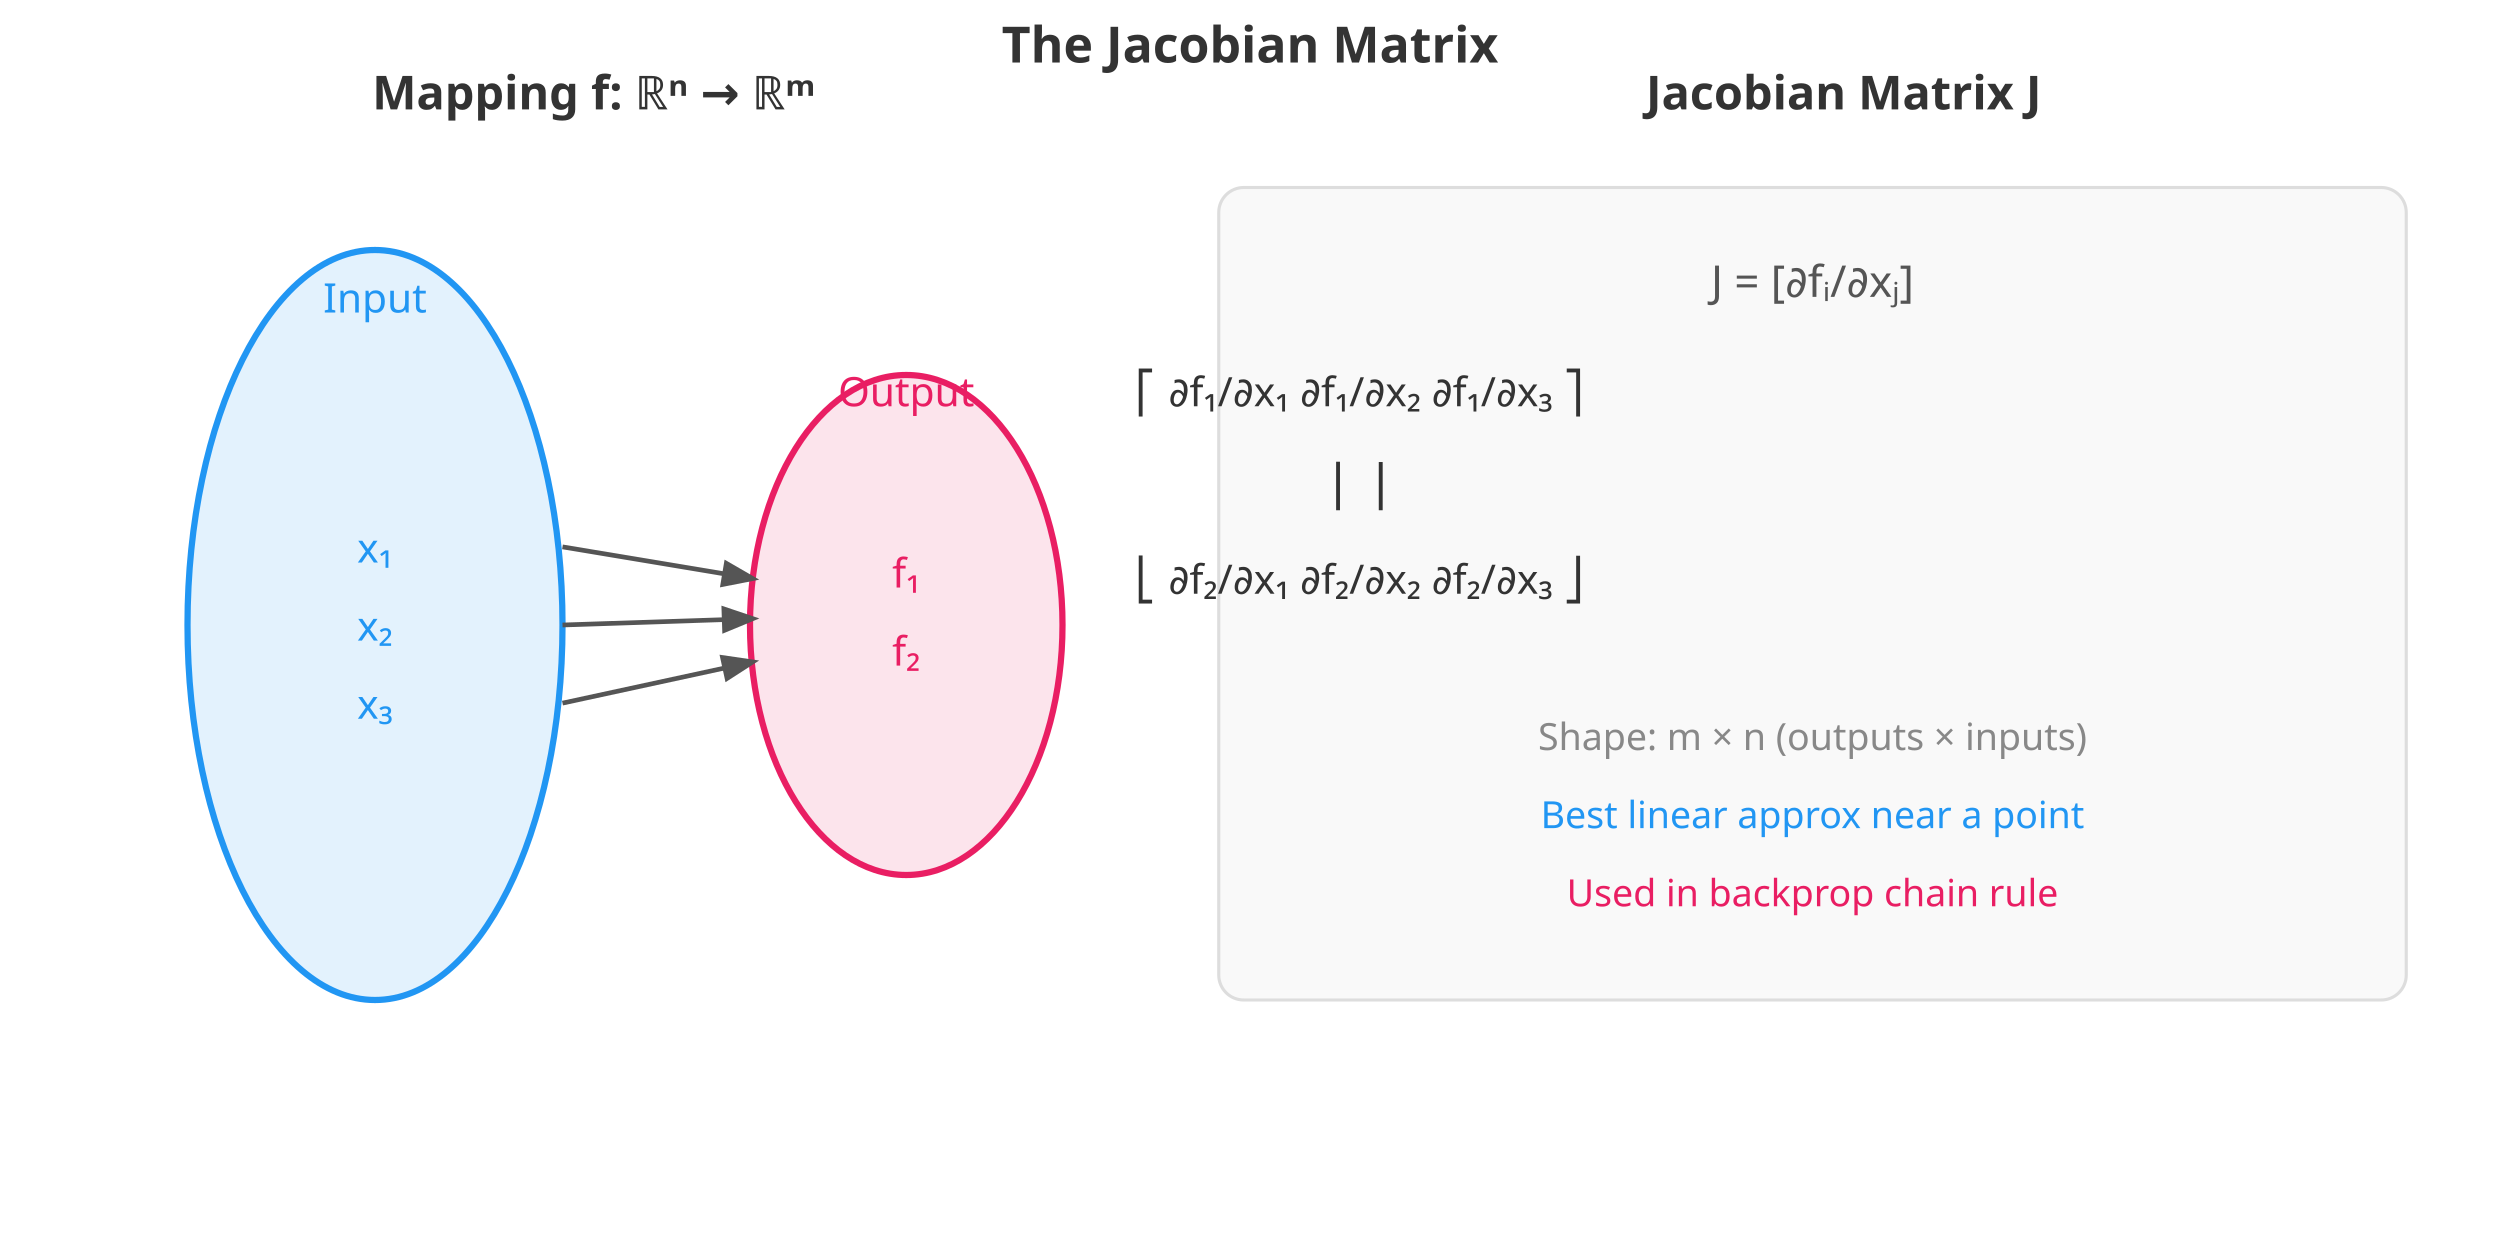
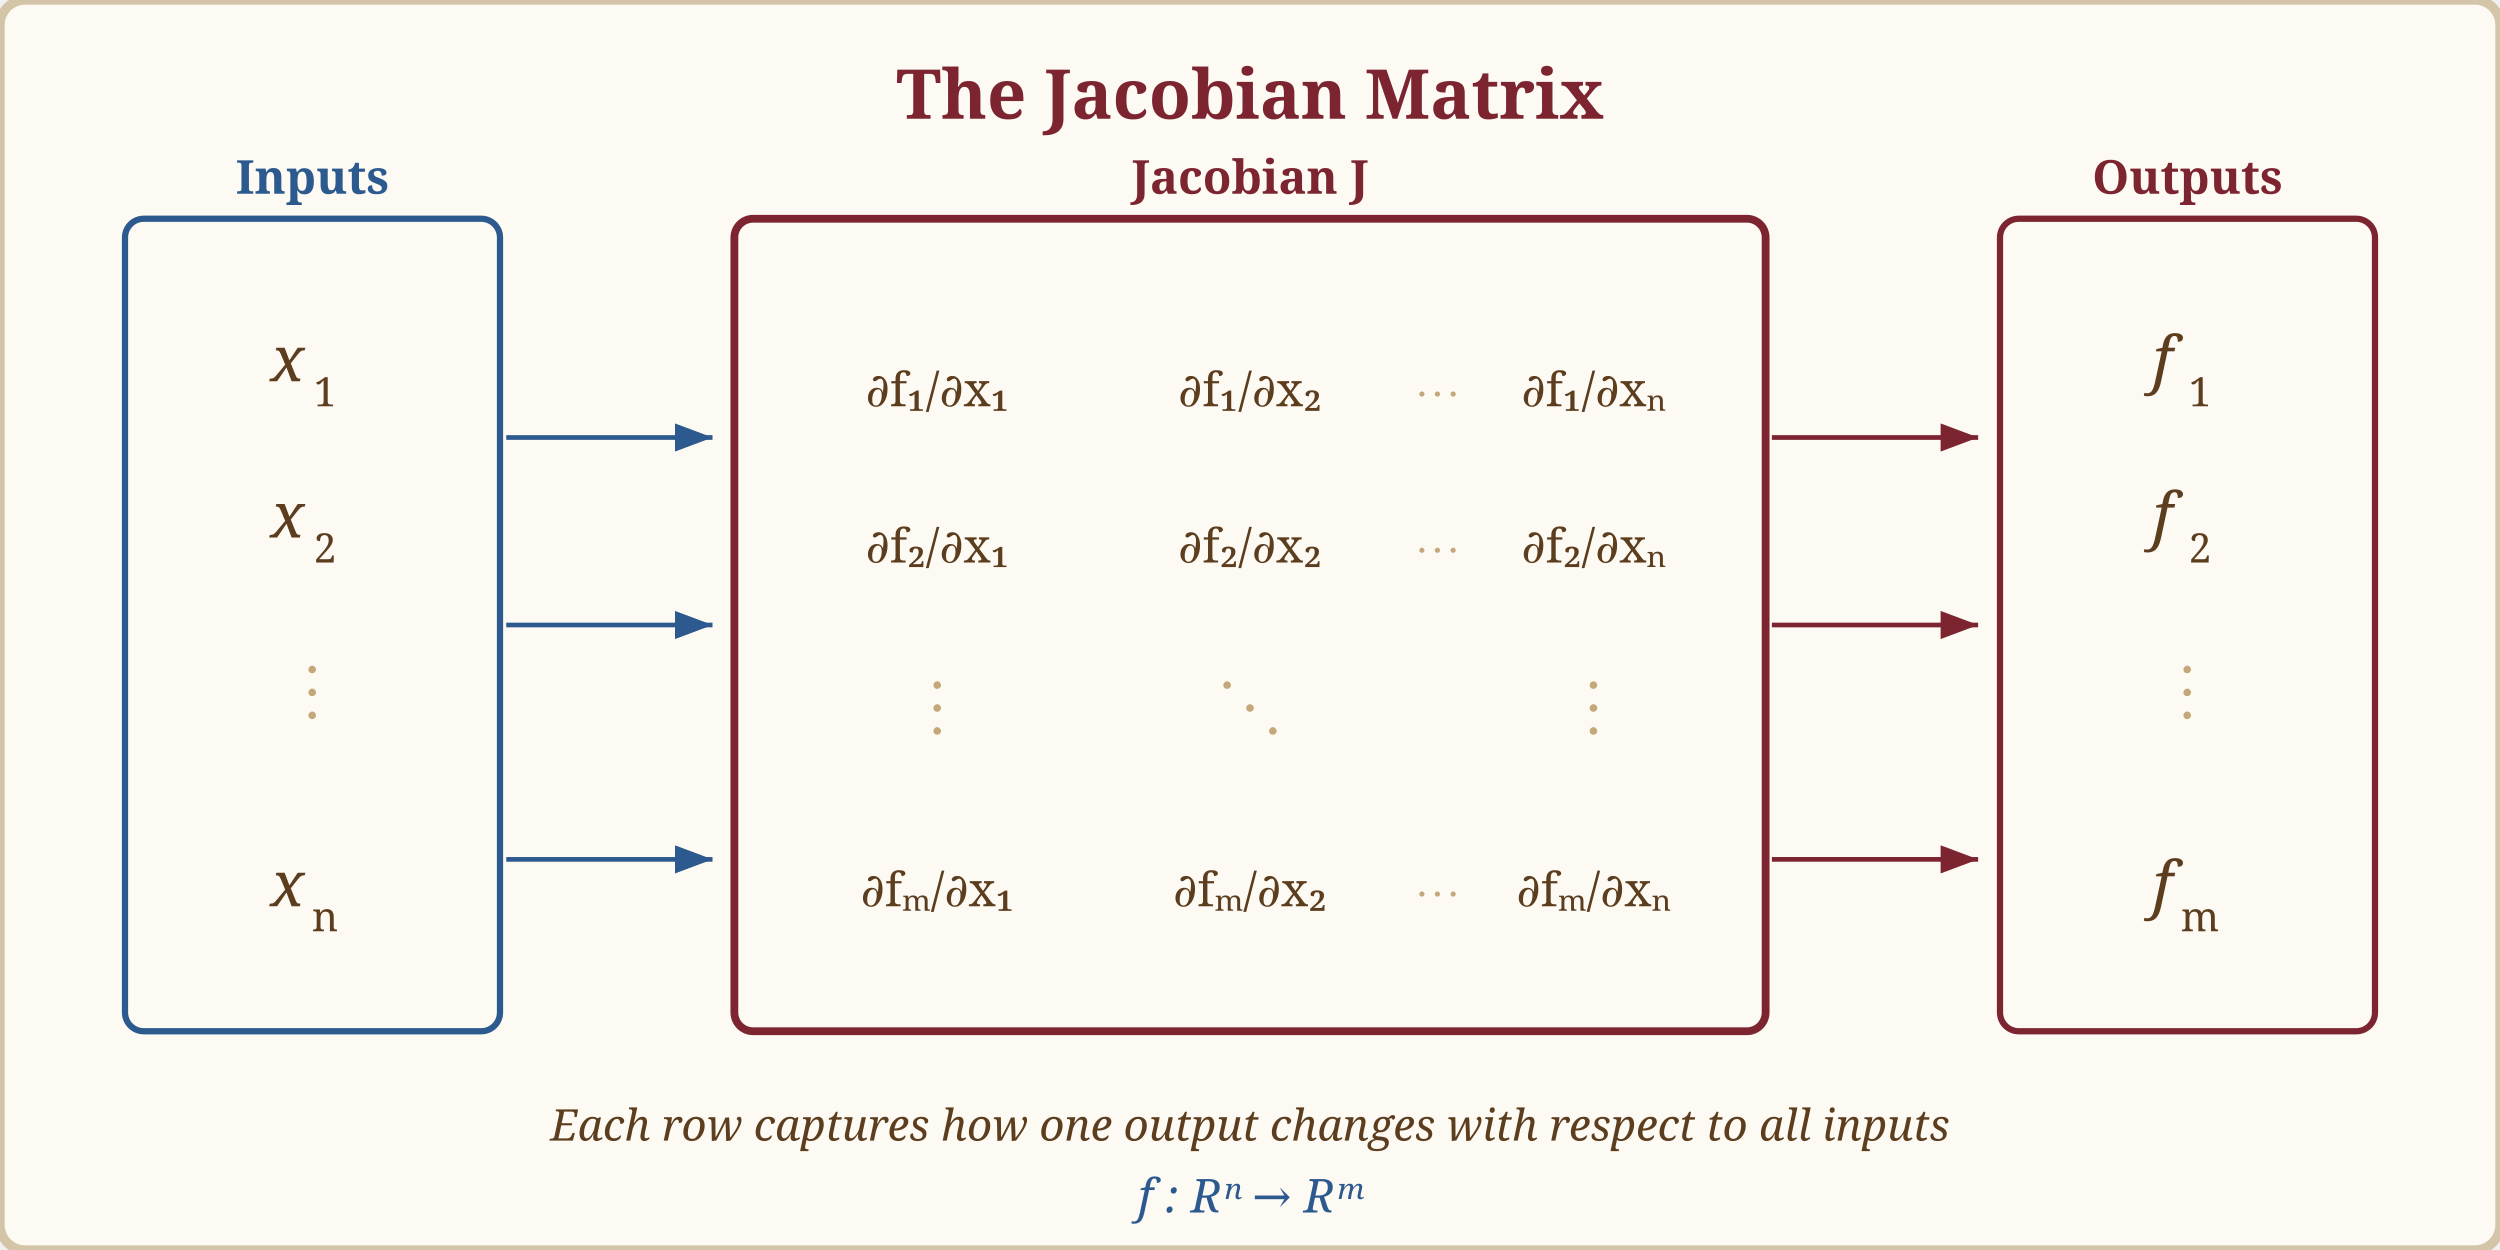
- <svg xmlns="http://www.w3.org/2000/svg" viewBox="0 0 800 400" font-family="sans-serif">
-   <rect width="800" height="400" fill="white" />
-   <text x="190" y="35" text-anchor="middle" font-size="15" fill="#333" font-weight="bold">Mapping f: ℝⁿ → ℝᵐ</text>
-   <ellipse cx="120" cy="200" rx="60" ry="120" fill="#E3F2FD" stroke="#2196F3" stroke-width="2" />
-   <text x="120" y="100" text-anchor="middle" font-size="13" fill="#2196F3">Input</text>
-   <text x="120" y="180" text-anchor="middle" font-size="13" fill="#2196F3">x₁</text>
-   <text x="120" y="205" text-anchor="middle" font-size="13" fill="#2196F3">x₂</text>
-   <text x="120" y="230" text-anchor="middle" font-size="13" fill="#2196F3">x₃</text>
-   <ellipse cx="290" cy="200" rx="50" ry="80" fill="#FCE4EC" stroke="#E91E63" stroke-width="2" />
-   <text x="290" y="130" text-anchor="middle" font-size="13" fill="#E91E63">Output</text>
-   <text x="290" y="188" text-anchor="middle" font-size="13" fill="#E91E63">f₁</text>
-   <text x="290" y="213" text-anchor="middle" font-size="13" fill="#E91E63">f₂</text>
-   <line x1="180" y1="175" x2="240" y2="185" stroke="#555" stroke-width="1.5" marker-end="url(#arr)" />
-   <line x1="180" y1="200" x2="240" y2="198" stroke="#555" stroke-width="1.5" marker-end="url(#arr)" />
-   <line x1="180" y1="225" x2="240" y2="212" stroke="#555" stroke-width="1.5" marker-end="url(#arr)" />
+ <svg xmlns="http://www.w3.org/2000/svg" viewBox="0 0 800 400">
+   <rect x="0" y="0" width="800" height="400" fill="#FDFAF4" stroke="#D4C5A9" stroke-width="3" rx="8" />
  <defs>
-     <marker id="arr" markerWidth="8" markerHeight="8" refX="6" refY="3" orient="auto">
-       <path d="M0,0 L0,6 L8,3 z" fill="#555" />
+     <marker id="arrowBlue" markerWidth="8" markerHeight="6" refX="8" refY="3" orient="auto">
+       <path d="M0,0 L8,3 L0,6 Z" fill="#2D5A8E" />
+     </marker>
+     <marker id="arrowRed" markerWidth="8" markerHeight="6" refX="8" refY="3" orient="auto">
+       <path d="M0,0 L8,3 L0,6 Z" fill="#7C2530" />
    </marker>
  </defs>
-   <text x="590" y="35" text-anchor="middle" font-size="15" fill="#333" font-weight="bold">Jacobian Matrix J</text>
-   <rect x="390" y="60" width="380" height="260" rx="8" fill="#f9f9f9" stroke="#ddd" />
-   <text x="580" y="95" text-anchor="middle" font-size="14" fill="#555">J = [∂fᵢ/∂xⱼ]</text>
-   <text x="435" y="130" text-anchor="middle" font-size="13" fill="#333">⎡ ∂f₁/∂x₁  ∂f₁/∂x₂  ∂f₁/∂x₃ ⎤</text>
-   <text x="435" y="160" text-anchor="middle" font-size="13" fill="#333">⎢                               ⎥</text>
-   <text x="435" y="190" text-anchor="middle" font-size="13" fill="#333">⎣ ∂f₂/∂x₁  ∂f₂/∂x₂  ∂f₂/∂x₃ ⎦</text>
-   <text x="580" y="240" text-anchor="middle" font-size="12" fill="#888">Shape: m × n (outputs × inputs)</text>
-   <text x="580" y="265" text-anchor="middle" font-size="12" fill="#2196F3">Best linear approx near a point</text>
-   <text x="580" y="290" text-anchor="middle" font-size="12" fill="#E91E63">Used in backprop chain rule</text>
-   <text x="400" y="20" text-anchor="middle" font-size="16" fill="#333" font-weight="bold">The Jacobian Matrix</text>
+   <text x="400" y="38" font-family="Georgia, serif" font-size="22" fill="#7C2530" text-anchor="middle" font-weight="bold">The Jacobian Matrix</text>
+   <rect x="40" y="70" width="120" height="260" rx="6" fill="none" stroke="#2D5A8E" stroke-width="2" />
+   <text x="100" y="62" font-family="Georgia, serif" font-size="15" fill="#2D5A8E" text-anchor="middle" font-weight="bold">Inputs</text>
+   <text x="92" y="122" font-family="Georgia, serif" font-size="20" fill="#5C3D1E" text-anchor="middle" font-style="italic">x</text>
+   <text x="104" y="130" font-family="Georgia, serif" font-size="13" fill="#5C3D1E" text-anchor="middle">1</text>
+   <text x="92" y="172" font-family="Georgia, serif" font-size="20" fill="#5C3D1E" text-anchor="middle" font-style="italic">x</text>
+   <text x="104" y="180" font-family="Georgia, serif" font-size="13" fill="#5C3D1E" text-anchor="middle">2</text>
+   <text x="100" y="230" font-family="Georgia, serif" font-size="22" fill="#C4A87A" text-anchor="middle">⋮</text>
+   <text x="92" y="290" font-family="Georgia, serif" font-size="20" fill="#5C3D1E" text-anchor="middle" font-style="italic">x</text>
+   <text x="104" y="298" font-family="Georgia, serif" font-size="13" fill="#5C3D1E" text-anchor="middle">n</text>
+   <line x1="162" y1="140" x2="228" y2="140" stroke="#2D5A8E" stroke-width="1.5" marker-end="url(#arrowBlue)" />
+   <line x1="162" y1="200" x2="228" y2="200" stroke="#2D5A8E" stroke-width="1.5" marker-end="url(#arrowBlue)" />
+   <line x1="162" y1="275" x2="228" y2="275" stroke="#2D5A8E" stroke-width="1.5" marker-end="url(#arrowBlue)" />
+   <rect x="235" y="70" width="330" height="260" rx="6" fill="none" stroke="#7C2530" stroke-width="2.5" />
+   <text x="400" y="62" font-family="Georgia, serif" font-size="15" fill="#7C2530" text-anchor="middle" font-weight="bold">Jacobian  J</text>
+   <text x="300" y="130" font-family="Georgia, serif" font-size="15" fill="#5C3D1E" text-anchor="middle">∂f₁/∂x₁</text>
+   <text x="400" y="130" font-family="Georgia, serif" font-size="15" fill="#5C3D1E" text-anchor="middle">∂f₁/∂x₂</text>
+   <text x="460" y="130" font-family="Georgia, serif" font-size="15" fill="#C4A87A" text-anchor="middle">⋯</text>
+   <text x="510" y="130" font-family="Georgia, serif" font-size="15" fill="#5C3D1E" text-anchor="middle">∂f₁/∂xₙ</text>
+   <text x="300" y="180" font-family="Georgia, serif" font-size="15" fill="#5C3D1E" text-anchor="middle">∂f₂/∂x₁</text>
+   <text x="400" y="180" font-family="Georgia, serif" font-size="15" fill="#5C3D1E" text-anchor="middle">∂f₂/∂x₂</text>
+   <text x="460" y="180" font-family="Georgia, serif" font-size="15" fill="#C4A87A" text-anchor="middle">⋯</text>
+   <text x="510" y="180" font-family="Georgia, serif" font-size="15" fill="#5C3D1E" text-anchor="middle">∂f₂/∂xₙ</text>
+   <text x="300" y="235" font-family="Georgia, serif" font-size="22" fill="#C4A87A" text-anchor="middle">⋮</text>
+   <text x="400" y="235" font-family="Georgia, serif" font-size="22" fill="#C4A87A" text-anchor="middle">⋱</text>
+   <text x="510" y="235" font-family="Georgia, serif" font-size="22" fill="#C4A87A" text-anchor="middle">⋮</text>
+   <text x="300" y="290" font-family="Georgia, serif" font-size="15" fill="#5C3D1E" text-anchor="middle">∂fₘ/∂x₁</text>
+   <text x="400" y="290" font-family="Georgia, serif" font-size="15" fill="#5C3D1E" text-anchor="middle">∂fₘ/∂x₂</text>
+   <text x="460" y="290" font-family="Georgia, serif" font-size="15" fill="#C4A87A" text-anchor="middle">⋯</text>
+   <text x="510" y="290" font-family="Georgia, serif" font-size="15" fill="#5C3D1E" text-anchor="middle">∂fₘ/∂xₙ</text>
+   <line x1="567" y1="140" x2="633" y2="140" stroke="#7C2530" stroke-width="1.5" marker-end="url(#arrowRed)" />
+   <line x1="567" y1="200" x2="633" y2="200" stroke="#7C2530" stroke-width="1.5" marker-end="url(#arrowRed)" />
+   <line x1="567" y1="275" x2="633" y2="275" stroke="#7C2530" stroke-width="1.5" marker-end="url(#arrowRed)" />
+   <rect x="640" y="70" width="120" height="260" rx="6" fill="none" stroke="#7C2530" stroke-width="2" />
+   <text x="700" y="62" font-family="Georgia, serif" font-size="15" fill="#7C2530" text-anchor="middle" font-weight="bold">Outputs</text>
+   <text x="692" y="122" font-family="Georgia, serif" font-size="20" fill="#5C3D1E" text-anchor="middle" font-style="italic">f</text>
+   <text x="704" y="130" font-family="Georgia, serif" font-size="13" fill="#5C3D1E" text-anchor="middle">1</text>
+   <text x="692" y="172" font-family="Georgia, serif" font-size="20" fill="#5C3D1E" text-anchor="middle" font-style="italic">f</text>
+   <text x="704" y="180" font-family="Georgia, serif" font-size="13" fill="#5C3D1E" text-anchor="middle">2</text>
+   <text x="700" y="230" font-family="Georgia, serif" font-size="22" fill="#C4A87A" text-anchor="middle">⋮</text>
+   <text x="692" y="290" font-family="Georgia, serif" font-size="20" fill="#5C3D1E" text-anchor="middle" font-style="italic">f</text>
+   <text x="704" y="298" font-family="Georgia, serif" font-size="13" fill="#5C3D1E" text-anchor="middle">m</text>
+   <text x="400" y="365" font-family="Georgia, serif" font-size="14" fill="#5C3D1E" text-anchor="middle" font-style="italic">Each row captures how one output changes with respect to all inputs</text>
+   <text x="400" y="388" font-family="Georgia, serif" font-size="15" fill="#2D5A8E" text-anchor="middle" font-style="italic">f : Rⁿ → Rᵐ</text>
</svg>
